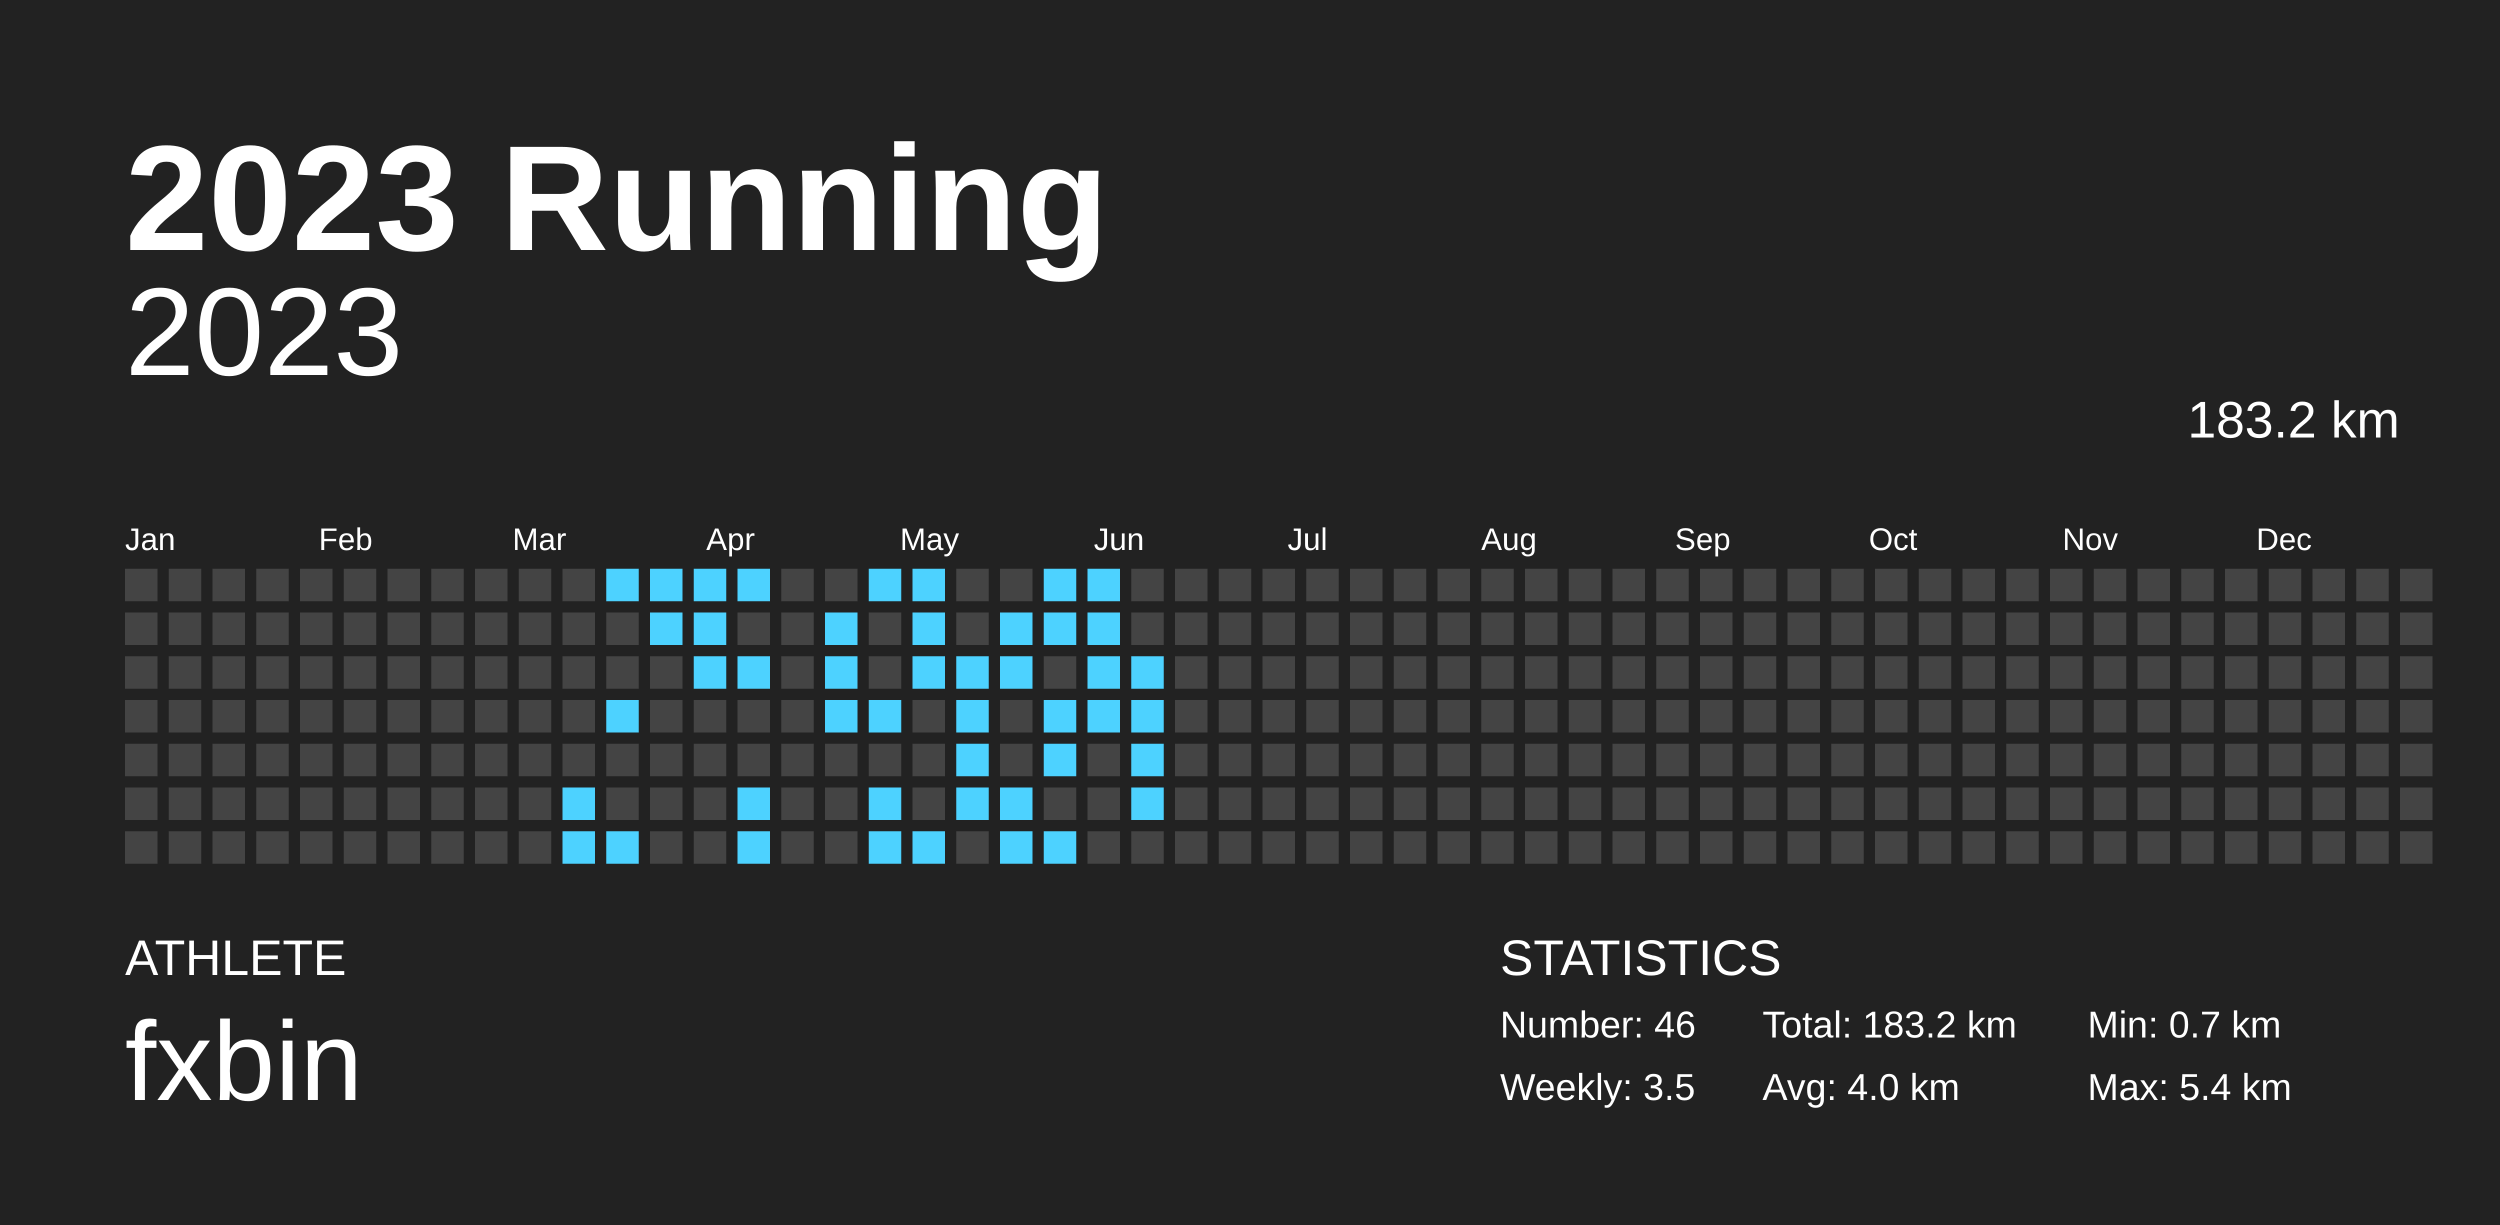
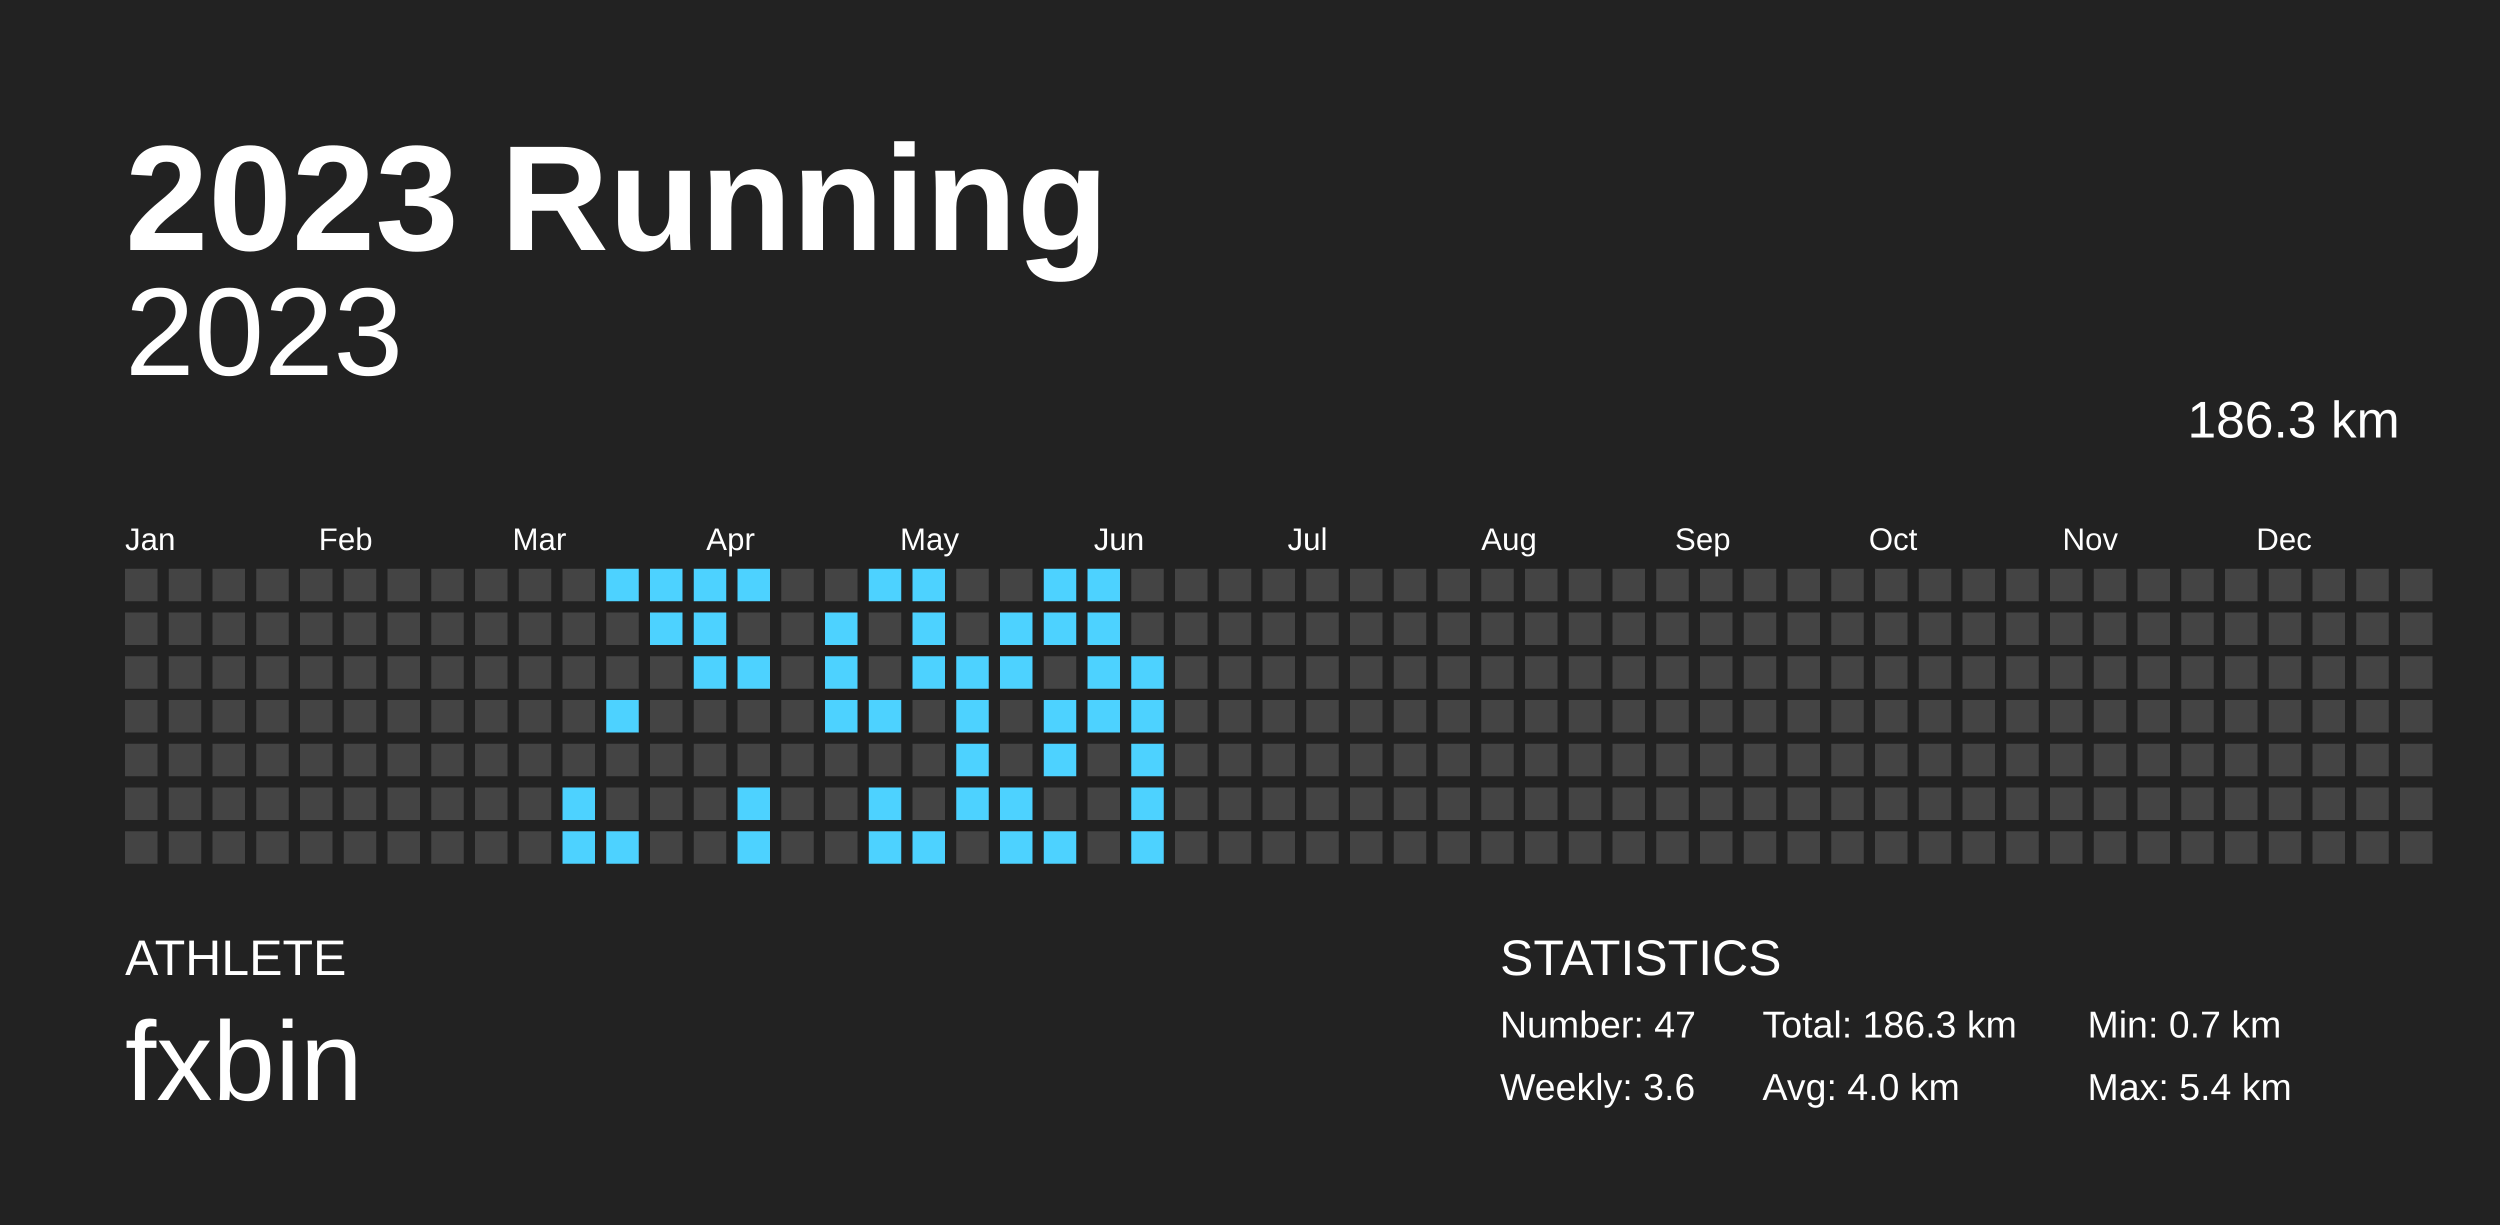
<svg xmlns="http://www.w3.org/2000/svg" baseProfile="full" height="98mm" version="1.1" viewBox="0,0,200,98" width="200mm">
  <defs />
  <rect fill="#222222" height="98" width="200" x="0" y="0" />
  <text fill="#FFFFFF" style="font-size:12px; font-family:Arial; font-weight:bold;" x="10" y="20">2023 Running</text>
  <text fill="#FFFFFF" style="font-size:4px; font-family:Arial" x="10" y="78">ATHLETE</text>
  <text fill="#FFFFFF" style="font-size:9px; font-family:Arial" x="10" y="88">fxbin</text>
  <text fill="#FFFFFF" style="font-size:4px; font-family:Arial" x="120" y="78">STATISTICS</text>
-   <text fill="#FFFFFF" style="font-size:3px; font-family:Arial" x="120" y="83">Number: 46</text>
-   <text fill="#FFFFFF" style="font-size:3px; font-family:Arial" x="120" y="88">Weekly: 3.5</text>
-   <text fill="#FFFFFF" style="font-size:3px; font-family:Arial" x="141" y="83">Total: 183.2 km</text>
+   <text fill="#FFFFFF" style="font-size:3px; font-family:Arial" x="120" y="83">Number: 47</text>
+   <text fill="#FFFFFF" style="font-size:3px; font-family:Arial" x="120" y="88">Weekly: 3.6</text>
+   <text fill="#FFFFFF" style="font-size:3px; font-family:Arial" x="141" y="83">Total: 186.3 km</text>
  <text fill="#FFFFFF" style="font-size:3px; font-family:Arial" x="141" y="88">Avg: 4.0 km</text>
  <text fill="#FFFFFF" style="font-size:3px; font-family:Arial" x="167" y="83">Min: 0.7 km</text>
  <text fill="#FFFFFF" style="font-size:3px; font-family:Arial" x="167" y="88">Max: 5.4 km</text>
  <text alignment-baseline="hanging" fill="#FFFFFF" style="font-size:10.0px; font-family:Arial;" x="10" y="30">2023</text>
-   <text alignment-baseline="hanging" fill="#FFFFFF" style="font-size:4.125px; font-family:Arial;" x="175" y="35">183.2 km</text>
+   <text alignment-baseline="hanging" fill="#FFFFFF" style="font-size:4.125px; font-family:Arial;" x="175" y="35">186.3 km</text>
  <text fill="#FFFFFF" style="font-size:2.5px; font-family:Arial" x="10.0" y="44">Jan</text>
  <text fill="#FFFFFF" style="font-size:2.5px; font-family:Arial" x="25.5" y="44">Feb</text>
  <text fill="#FFFFFF" style="font-size:2.5px; font-family:Arial" x="41.0" y="44">Mar</text>
  <text fill="#FFFFFF" style="font-size:2.5px; font-family:Arial" x="56.5" y="44">Apr</text>
  <text fill="#FFFFFF" style="font-size:2.5px; font-family:Arial" x="72.0" y="44">May</text>
  <text fill="#FFFFFF" style="font-size:2.5px; font-family:Arial" x="87.5" y="44">Jun</text>
  <text fill="#FFFFFF" style="font-size:2.5px; font-family:Arial" x="103.0" y="44">Jul</text>
  <text fill="#FFFFFF" style="font-size:2.5px; font-family:Arial" x="118.5" y="44">Aug</text>
  <text fill="#FFFFFF" style="font-size:2.5px; font-family:Arial" x="134.0" y="44">Sep</text>
  <text fill="#FFFFFF" style="font-size:2.5px; font-family:Arial" x="149.5" y="44">Oct</text>
  <text fill="#FFFFFF" style="font-size:2.5px; font-family:Arial" x="165.0" y="44">Nov</text>
  <text fill="#FFFFFF" style="font-size:2.5px; font-family:Arial" x="180.5" y="44">Dec</text>
  <rect fill="#444444" height="2.6" width="2.6" x="10.0" y="45.5" />
  <rect fill="#444444" height="2.6" width="2.6" x="10.0" y="49.0" />
  <rect fill="#444444" height="2.6" width="2.6" x="10.0" y="52.5" />
  <rect fill="#444444" height="2.6" width="2.6" x="10.0" y="56.0" />
  <rect fill="#444444" height="2.6" width="2.6" x="10.0" y="59.5" />
  <rect fill="#444444" height="2.6" width="2.6" x="10.0" y="63.0" />
  <rect fill="#444444" height="2.6" width="2.6" x="10.0" y="66.5" />
  <rect fill="#444444" height="2.6" width="2.6" x="13.5" y="45.5" />
  <rect fill="#444444" height="2.6" width="2.6" x="13.5" y="49.0" />
  <rect fill="#444444" height="2.6" width="2.6" x="13.5" y="52.5" />
  <rect fill="#444444" height="2.6" width="2.6" x="13.5" y="56.0" />
  <rect fill="#444444" height="2.6" width="2.6" x="13.5" y="59.5" />
  <rect fill="#444444" height="2.6" width="2.6" x="13.5" y="63.0" />
  <rect fill="#444444" height="2.6" width="2.6" x="13.5" y="66.5" />
  <rect fill="#444444" height="2.6" width="2.6" x="17.0" y="45.5" />
  <rect fill="#444444" height="2.6" width="2.6" x="17.0" y="49.0" />
  <rect fill="#444444" height="2.6" width="2.6" x="17.0" y="52.5" />
  <rect fill="#444444" height="2.6" width="2.6" x="17.0" y="56.0" />
  <rect fill="#444444" height="2.6" width="2.6" x="17.0" y="59.5" />
  <rect fill="#444444" height="2.6" width="2.6" x="17.0" y="63.0" />
  <rect fill="#444444" height="2.6" width="2.6" x="17.0" y="66.5" />
  <rect fill="#444444" height="2.6" width="2.6" x="20.5" y="45.5" />
  <rect fill="#444444" height="2.6" width="2.6" x="20.5" y="49.0" />
  <rect fill="#444444" height="2.6" width="2.6" x="20.5" y="52.5" />
  <rect fill="#444444" height="2.6" width="2.6" x="20.5" y="56.0" />
  <rect fill="#444444" height="2.6" width="2.6" x="20.5" y="59.5" />
  <rect fill="#444444" height="2.6" width="2.6" x="20.5" y="63.0" />
  <rect fill="#444444" height="2.6" width="2.6" x="20.5" y="66.5" />
  <rect fill="#444444" height="2.6" width="2.6" x="24.0" y="45.5" />
  <rect fill="#444444" height="2.6" width="2.6" x="24.0" y="49.0" />
  <rect fill="#444444" height="2.6" width="2.6" x="24.0" y="52.5" />
  <rect fill="#444444" height="2.6" width="2.6" x="24.0" y="56.0" />
  <rect fill="#444444" height="2.6" width="2.6" x="24.0" y="59.5" />
  <rect fill="#444444" height="2.6" width="2.6" x="24.0" y="63.0" />
  <rect fill="#444444" height="2.6" width="2.6" x="24.0" y="66.5" />
  <rect fill="#444444" height="2.6" width="2.6" x="27.5" y="45.5" />
  <rect fill="#444444" height="2.6" width="2.6" x="27.5" y="49.0" />
  <rect fill="#444444" height="2.6" width="2.6" x="27.5" y="52.5" />
  <rect fill="#444444" height="2.6" width="2.6" x="27.5" y="56.0" />
  <rect fill="#444444" height="2.6" width="2.6" x="27.5" y="59.5" />
  <rect fill="#444444" height="2.6" width="2.6" x="27.5" y="63.0" />
  <rect fill="#444444" height="2.6" width="2.6" x="27.5" y="66.5" />
  <rect fill="#444444" height="2.6" width="2.6" x="31.0" y="45.5" />
  <rect fill="#444444" height="2.6" width="2.6" x="31.0" y="49.0" />
  <rect fill="#444444" height="2.6" width="2.6" x="31.0" y="52.5" />
  <rect fill="#444444" height="2.6" width="2.6" x="31.0" y="56.0" />
  <rect fill="#444444" height="2.6" width="2.6" x="31.0" y="59.5" />
  <rect fill="#444444" height="2.6" width="2.6" x="31.0" y="63.0" />
  <rect fill="#444444" height="2.6" width="2.6" x="31.0" y="66.5" />
  <rect fill="#444444" height="2.6" width="2.6" x="34.5" y="45.5" />
  <rect fill="#444444" height="2.6" width="2.6" x="34.5" y="49.0" />
  <rect fill="#444444" height="2.6" width="2.6" x="34.5" y="52.5" />
  <rect fill="#444444" height="2.6" width="2.6" x="34.5" y="56.0" />
  <rect fill="#444444" height="2.6" width="2.6" x="34.5" y="59.5" />
  <rect fill="#444444" height="2.6" width="2.6" x="34.5" y="63.0" />
  <rect fill="#444444" height="2.6" width="2.6" x="34.5" y="66.5" />
  <rect fill="#444444" height="2.6" width="2.6" x="38.0" y="45.5" />
  <rect fill="#444444" height="2.6" width="2.6" x="38.0" y="49.0" />
  <rect fill="#444444" height="2.6" width="2.6" x="38.0" y="52.5" />
  <rect fill="#444444" height="2.6" width="2.6" x="38.0" y="56.0" />
  <rect fill="#444444" height="2.6" width="2.6" x="38.0" y="59.5" />
  <rect fill="#444444" height="2.6" width="2.6" x="38.0" y="63.0" />
  <rect fill="#444444" height="2.6" width="2.6" x="38.0" y="66.5" />
  <rect fill="#444444" height="2.6" width="2.6" x="41.5" y="45.5" />
  <rect fill="#444444" height="2.6" width="2.6" x="41.5" y="49.0" />
  <rect fill="#444444" height="2.6" width="2.6" x="41.5" y="52.5" />
  <rect fill="#444444" height="2.6" width="2.6" x="41.5" y="56.0" />
  <rect fill="#444444" height="2.6" width="2.6" x="41.5" y="59.5" />
  <rect fill="#444444" height="2.6" width="2.6" x="41.5" y="63.0" />
  <rect fill="#444444" height="2.6" width="2.6" x="41.5" y="66.5" />
  <rect fill="#444444" height="2.6" width="2.6" x="45.0" y="45.5" />
  <rect fill="#444444" height="2.6" width="2.6" x="45.0" y="49.0" />
  <rect fill="#444444" height="2.6" width="2.6" x="45.0" y="52.5" />
  <rect fill="#444444" height="2.6" width="2.6" x="45.0" y="56.0" />
  <rect fill="#444444" height="2.6" width="2.6" x="45.0" y="59.5" />
  <rect fill="#4dd2ff" height="2.6" width="2.6" x="45.0" y="63.0" />
  <rect fill="#4dd2ff" height="2.6" width="2.6" x="45.0" y="66.5" />
  <rect fill="#4dd2ff" height="2.6" width="2.6" x="48.5" y="45.5" />
  <rect fill="#444444" height="2.6" width="2.6" x="48.5" y="49.0" />
  <rect fill="#444444" height="2.6" width="2.6" x="48.5" y="52.5" />
  <rect fill="#4dd2ff" height="2.6" width="2.6" x="48.5" y="56.0" />
  <rect fill="#444444" height="2.6" width="2.6" x="48.5" y="59.5" />
  <rect fill="#444444" height="2.6" width="2.6" x="48.5" y="63.0" />
  <rect fill="#4dd2ff" height="2.6" width="2.6" x="48.5" y="66.5" />
  <rect fill="#4dd2ff" height="2.6" width="2.6" x="52.0" y="45.5" />
  <rect fill="#4dd2ff" height="2.6" width="2.6" x="52.0" y="49.0" />
  <rect fill="#444444" height="2.6" width="2.6" x="52.0" y="52.5" />
  <rect fill="#444444" height="2.6" width="2.6" x="52.0" y="56.0" />
  <rect fill="#444444" height="2.6" width="2.6" x="52.0" y="59.5" />
  <rect fill="#444444" height="2.6" width="2.6" x="52.0" y="63.0" />
  <rect fill="#444444" height="2.6" width="2.6" x="52.0" y="66.5" />
  <rect fill="#4dd2ff" height="2.6" width="2.6" x="55.5" y="45.5" />
  <rect fill="#4dd2ff" height="2.6" width="2.6" x="55.5" y="49.0" />
  <rect fill="#4dd2ff" height="2.6" width="2.6" x="55.5" y="52.5" />
  <rect fill="#444444" height="2.6" width="2.6" x="55.5" y="56.0" />
  <rect fill="#444444" height="2.6" width="2.6" x="55.5" y="59.5" />
  <rect fill="#444444" height="2.6" width="2.6" x="55.5" y="63.0" />
  <rect fill="#444444" height="2.6" width="2.6" x="55.5" y="66.5" />
  <rect fill="#4dd2ff" height="2.6" width="2.6" x="59.0" y="45.5" />
  <rect fill="#444444" height="2.6" width="2.6" x="59.0" y="49.0" />
  <rect fill="#4dd2ff" height="2.6" width="2.6" x="59.0" y="52.5" />
  <rect fill="#444444" height="2.6" width="2.6" x="59.0" y="56.0" />
  <rect fill="#444444" height="2.6" width="2.6" x="59.0" y="59.5" />
  <rect fill="#4dd2ff" height="2.6" width="2.6" x="59.0" y="63.0" />
  <rect fill="#4dd2ff" height="2.6" width="2.6" x="59.0" y="66.5" />
  <rect fill="#444444" height="2.6" width="2.6" x="62.5" y="45.5" />
  <rect fill="#444444" height="2.6" width="2.6" x="62.5" y="49.0" />
  <rect fill="#444444" height="2.6" width="2.6" x="62.5" y="52.5" />
  <rect fill="#444444" height="2.6" width="2.6" x="62.5" y="56.0" />
  <rect fill="#444444" height="2.6" width="2.6" x="62.5" y="59.5" />
  <rect fill="#444444" height="2.6" width="2.6" x="62.5" y="63.0" />
  <rect fill="#444444" height="2.6" width="2.6" x="62.5" y="66.5" />
  <rect fill="#444444" height="2.6" width="2.6" x="66.0" y="45.5" />
  <rect fill="#4dd2ff" height="2.6" width="2.6" x="66.0" y="49.0" />
  <rect fill="#4dd2ff" height="2.6" width="2.6" x="66.0" y="52.5" />
  <rect fill="#4dd2ff" height="2.6" width="2.6" x="66.0" y="56.0" />
  <rect fill="#444444" height="2.6" width="2.6" x="66.0" y="59.5" />
  <rect fill="#444444" height="2.6" width="2.6" x="66.0" y="63.0" />
  <rect fill="#444444" height="2.6" width="2.6" x="66.0" y="66.5" />
  <rect fill="#4dd2ff" height="2.6" width="2.6" x="69.5" y="45.5" />
  <rect fill="#444444" height="2.6" width="2.6" x="69.5" y="49.0" />
  <rect fill="#444444" height="2.6" width="2.6" x="69.5" y="52.5" />
  <rect fill="#4dd2ff" height="2.6" width="2.6" x="69.5" y="56.0" />
  <rect fill="#444444" height="2.6" width="2.6" x="69.5" y="59.5" />
  <rect fill="#4dd2ff" height="2.6" width="2.6" x="69.5" y="63.0" />
  <rect fill="#4dd2ff" height="2.6" width="2.6" x="69.5" y="66.5" />
  <rect fill="#4dd2ff" height="2.6" width="2.6" x="73.0" y="45.5" />
  <rect fill="#4dd2ff" height="2.6" width="2.6" x="73.0" y="49.0" />
  <rect fill="#4dd2ff" height="2.6" width="2.6" x="73.0" y="52.5" />
  <rect fill="#444444" height="2.6" width="2.6" x="73.0" y="56.0" />
  <rect fill="#444444" height="2.6" width="2.6" x="73.0" y="59.5" />
  <rect fill="#444444" height="2.6" width="2.6" x="73.0" y="63.0" />
  <rect fill="#4dd2ff" height="2.6" width="2.6" x="73.0" y="66.5" />
  <rect fill="#444444" height="2.6" width="2.6" x="76.5" y="45.5" />
  <rect fill="#444444" height="2.6" width="2.6" x="76.5" y="49.0" />
  <rect fill="#4dd2ff" height="2.6" width="2.6" x="76.5" y="52.5" />
  <rect fill="#4dd2ff" height="2.6" width="2.6" x="76.5" y="56.0" />
  <rect fill="#4dd2ff" height="2.6" width="2.6" x="76.5" y="59.5" />
  <rect fill="#4dd2ff" height="2.6" width="2.6" x="76.5" y="63.0" />
  <rect fill="#444444" height="2.6" width="2.6" x="76.5" y="66.5" />
  <rect fill="#444444" height="2.6" width="2.6" x="80.0" y="45.5" />
  <rect fill="#4dd2ff" height="2.6" width="2.6" x="80.0" y="49.0" />
  <rect fill="#4dd2ff" height="2.6" width="2.6" x="80.0" y="52.5" />
  <rect fill="#444444" height="2.6" width="2.6" x="80.0" y="56.0" />
  <rect fill="#444444" height="2.6" width="2.6" x="80.0" y="59.5" />
  <rect fill="#4dd2ff" height="2.6" width="2.6" x="80.0" y="63.0" />
  <rect fill="#4dd2ff" height="2.6" width="2.6" x="80.0" y="66.5" />
  <rect fill="#4dd2ff" height="2.6" width="2.6" x="83.5" y="45.5" />
  <rect fill="#4dd2ff" height="2.6" width="2.6" x="83.5" y="49.0" />
  <rect fill="#444444" height="2.6" width="2.6" x="83.5" y="52.5" />
  <rect fill="#4dd2ff" height="2.6" width="2.6" x="83.5" y="56.0" />
  <rect fill="#4dd2ff" height="2.6" width="2.6" x="83.5" y="59.5" />
  <rect fill="#444444" height="2.6" width="2.6" x="83.5" y="63.0" />
  <rect fill="#4dd2ff" height="2.6" width="2.6" x="83.5" y="66.5" />
  <rect fill="#4dd2ff" height="2.6" width="2.6" x="87.0" y="45.5" />
  <rect fill="#4dd2ff" height="2.6" width="2.6" x="87.0" y="49.0" />
  <rect fill="#4dd2ff" height="2.6" width="2.6" x="87.0" y="52.5" />
  <rect fill="#4dd2ff" height="2.6" width="2.6" x="87.0" y="56.0" />
  <rect fill="#444444" height="2.6" width="2.6" x="87.0" y="59.5" />
  <rect fill="#444444" height="2.6" width="2.6" x="87.0" y="63.0" />
  <rect fill="#444444" height="2.6" width="2.6" x="87.0" y="66.5" />
  <rect fill="#444444" height="2.6" width="2.6" x="90.5" y="45.5" />
  <rect fill="#444444" height="2.6" width="2.6" x="90.5" y="49.0" />
  <rect fill="#4dd2ff" height="2.6" width="2.6" x="90.5" y="52.5" />
  <rect fill="#4dd2ff" height="2.6" width="2.6" x="90.5" y="56.0" />
  <rect fill="#4dd2ff" height="2.6" width="2.6" x="90.5" y="59.5" />
  <rect fill="#4dd2ff" height="2.6" width="2.6" x="90.5" y="63.0" />
-   <rect fill="#444444" height="2.6" width="2.6" x="90.5" y="66.5" />
+   <rect fill="#4dd2ff" height="2.6" width="2.6" x="90.5" y="66.5" />
  <rect fill="#444444" height="2.6" width="2.6" x="94.0" y="45.5" />
  <rect fill="#444444" height="2.6" width="2.6" x="94.0" y="49.0" />
  <rect fill="#444444" height="2.6" width="2.6" x="94.0" y="52.5" />
  <rect fill="#444444" height="2.6" width="2.6" x="94.0" y="56.0" />
  <rect fill="#444444" height="2.6" width="2.6" x="94.0" y="59.5" />
  <rect fill="#444444" height="2.6" width="2.6" x="94.0" y="63.0" />
  <rect fill="#444444" height="2.6" width="2.6" x="94.0" y="66.5" />
  <rect fill="#444444" height="2.6" width="2.6" x="97.5" y="45.5" />
  <rect fill="#444444" height="2.6" width="2.6" x="97.5" y="49.0" />
  <rect fill="#444444" height="2.6" width="2.6" x="97.5" y="52.5" />
  <rect fill="#444444" height="2.6" width="2.6" x="97.5" y="56.0" />
  <rect fill="#444444" height="2.6" width="2.6" x="97.5" y="59.5" />
  <rect fill="#444444" height="2.6" width="2.6" x="97.5" y="63.0" />
  <rect fill="#444444" height="2.6" width="2.6" x="97.5" y="66.5" />
  <rect fill="#444444" height="2.6" width="2.6" x="101.0" y="45.5" />
  <rect fill="#444444" height="2.6" width="2.6" x="101.0" y="49.0" />
  <rect fill="#444444" height="2.6" width="2.6" x="101.0" y="52.5" />
  <rect fill="#444444" height="2.6" width="2.6" x="101.0" y="56.0" />
  <rect fill="#444444" height="2.6" width="2.6" x="101.0" y="59.5" />
  <rect fill="#444444" height="2.6" width="2.6" x="101.0" y="63.0" />
  <rect fill="#444444" height="2.6" width="2.6" x="101.0" y="66.5" />
  <rect fill="#444444" height="2.6" width="2.6" x="104.5" y="45.5" />
  <rect fill="#444444" height="2.6" width="2.6" x="104.5" y="49.0" />
  <rect fill="#444444" height="2.6" width="2.6" x="104.5" y="52.5" />
  <rect fill="#444444" height="2.6" width="2.6" x="104.5" y="56.0" />
  <rect fill="#444444" height="2.6" width="2.6" x="104.5" y="59.5" />
  <rect fill="#444444" height="2.6" width="2.6" x="104.5" y="63.0" />
  <rect fill="#444444" height="2.6" width="2.6" x="104.5" y="66.5" />
  <rect fill="#444444" height="2.6" width="2.6" x="108.0" y="45.5" />
  <rect fill="#444444" height="2.6" width="2.6" x="108.0" y="49.0" />
  <rect fill="#444444" height="2.6" width="2.6" x="108.0" y="52.5" />
  <rect fill="#444444" height="2.6" width="2.6" x="108.0" y="56.0" />
  <rect fill="#444444" height="2.6" width="2.6" x="108.0" y="59.5" />
  <rect fill="#444444" height="2.6" width="2.6" x="108.0" y="63.0" />
  <rect fill="#444444" height="2.6" width="2.6" x="108.0" y="66.5" />
  <rect fill="#444444" height="2.6" width="2.6" x="111.5" y="45.5" />
  <rect fill="#444444" height="2.6" width="2.6" x="111.5" y="49.0" />
  <rect fill="#444444" height="2.6" width="2.6" x="111.5" y="52.5" />
  <rect fill="#444444" height="2.6" width="2.6" x="111.5" y="56.0" />
  <rect fill="#444444" height="2.6" width="2.6" x="111.5" y="59.5" />
  <rect fill="#444444" height="2.6" width="2.6" x="111.5" y="63.0" />
  <rect fill="#444444" height="2.6" width="2.6" x="111.5" y="66.5" />
  <rect fill="#444444" height="2.6" width="2.6" x="115.0" y="45.5" />
  <rect fill="#444444" height="2.6" width="2.6" x="115.0" y="49.0" />
  <rect fill="#444444" height="2.6" width="2.6" x="115.0" y="52.5" />
  <rect fill="#444444" height="2.6" width="2.6" x="115.0" y="56.0" />
  <rect fill="#444444" height="2.6" width="2.6" x="115.0" y="59.5" />
  <rect fill="#444444" height="2.6" width="2.6" x="115.0" y="63.0" />
  <rect fill="#444444" height="2.6" width="2.6" x="115.0" y="66.5" />
  <rect fill="#444444" height="2.6" width="2.6" x="118.5" y="45.5" />
  <rect fill="#444444" height="2.6" width="2.6" x="118.5" y="49.0" />
  <rect fill="#444444" height="2.6" width="2.6" x="118.5" y="52.5" />
  <rect fill="#444444" height="2.6" width="2.6" x="118.5" y="56.0" />
  <rect fill="#444444" height="2.6" width="2.6" x="118.5" y="59.5" />
  <rect fill="#444444" height="2.6" width="2.6" x="118.5" y="63.0" />
  <rect fill="#444444" height="2.6" width="2.6" x="118.5" y="66.5" />
  <rect fill="#444444" height="2.6" width="2.6" x="122.0" y="45.5" />
  <rect fill="#444444" height="2.6" width="2.6" x="122.0" y="49.0" />
  <rect fill="#444444" height="2.6" width="2.6" x="122.0" y="52.5" />
  <rect fill="#444444" height="2.6" width="2.6" x="122.0" y="56.0" />
  <rect fill="#444444" height="2.6" width="2.6" x="122.0" y="59.5" />
  <rect fill="#444444" height="2.6" width="2.6" x="122.0" y="63.0" />
  <rect fill="#444444" height="2.6" width="2.6" x="122.0" y="66.5" />
  <rect fill="#444444" height="2.6" width="2.6" x="125.5" y="45.5" />
  <rect fill="#444444" height="2.6" width="2.6" x="125.5" y="49.0" />
  <rect fill="#444444" height="2.6" width="2.6" x="125.5" y="52.5" />
  <rect fill="#444444" height="2.6" width="2.6" x="125.5" y="56.0" />
  <rect fill="#444444" height="2.6" width="2.6" x="125.5" y="59.5" />
  <rect fill="#444444" height="2.6" width="2.6" x="125.5" y="63.0" />
  <rect fill="#444444" height="2.6" width="2.6" x="125.5" y="66.5" />
  <rect fill="#444444" height="2.6" width="2.6" x="129.0" y="45.5" />
  <rect fill="#444444" height="2.6" width="2.6" x="129.0" y="49.0" />
  <rect fill="#444444" height="2.6" width="2.6" x="129.0" y="52.5" />
  <rect fill="#444444" height="2.6" width="2.6" x="129.0" y="56.0" />
  <rect fill="#444444" height="2.6" width="2.6" x="129.0" y="59.5" />
  <rect fill="#444444" height="2.6" width="2.6" x="129.0" y="63.0" />
  <rect fill="#444444" height="2.6" width="2.6" x="129.0" y="66.5" />
  <rect fill="#444444" height="2.6" width="2.6" x="132.5" y="45.5" />
  <rect fill="#444444" height="2.6" width="2.6" x="132.5" y="49.0" />
  <rect fill="#444444" height="2.6" width="2.6" x="132.5" y="52.5" />
  <rect fill="#444444" height="2.6" width="2.6" x="132.5" y="56.0" />
  <rect fill="#444444" height="2.6" width="2.6" x="132.5" y="59.5" />
  <rect fill="#444444" height="2.6" width="2.6" x="132.5" y="63.0" />
  <rect fill="#444444" height="2.6" width="2.6" x="132.5" y="66.5" />
  <rect fill="#444444" height="2.6" width="2.6" x="136.0" y="45.5" />
  <rect fill="#444444" height="2.6" width="2.6" x="136.0" y="49.0" />
  <rect fill="#444444" height="2.6" width="2.6" x="136.0" y="52.5" />
  <rect fill="#444444" height="2.6" width="2.6" x="136.0" y="56.0" />
  <rect fill="#444444" height="2.6" width="2.6" x="136.0" y="59.5" />
  <rect fill="#444444" height="2.6" width="2.6" x="136.0" y="63.0" />
  <rect fill="#444444" height="2.6" width="2.6" x="136.0" y="66.5" />
  <rect fill="#444444" height="2.6" width="2.6" x="139.5" y="45.5" />
  <rect fill="#444444" height="2.6" width="2.6" x="139.5" y="49.0" />
  <rect fill="#444444" height="2.6" width="2.6" x="139.5" y="52.5" />
  <rect fill="#444444" height="2.6" width="2.6" x="139.5" y="56.0" />
  <rect fill="#444444" height="2.6" width="2.6" x="139.5" y="59.5" />
  <rect fill="#444444" height="2.6" width="2.6" x="139.5" y="63.0" />
  <rect fill="#444444" height="2.6" width="2.6" x="139.5" y="66.5" />
  <rect fill="#444444" height="2.6" width="2.6" x="143.0" y="45.5" />
  <rect fill="#444444" height="2.6" width="2.6" x="143.0" y="49.0" />
  <rect fill="#444444" height="2.6" width="2.6" x="143.0" y="52.5" />
  <rect fill="#444444" height="2.6" width="2.6" x="143.0" y="56.0" />
  <rect fill="#444444" height="2.6" width="2.6" x="143.0" y="59.5" />
  <rect fill="#444444" height="2.6" width="2.6" x="143.0" y="63.0" />
  <rect fill="#444444" height="2.6" width="2.6" x="143.0" y="66.5" />
  <rect fill="#444444" height="2.6" width="2.6" x="146.5" y="45.5" />
  <rect fill="#444444" height="2.6" width="2.6" x="146.5" y="49.0" />
  <rect fill="#444444" height="2.6" width="2.6" x="146.5" y="52.5" />
  <rect fill="#444444" height="2.6" width="2.6" x="146.5" y="56.0" />
  <rect fill="#444444" height="2.6" width="2.6" x="146.5" y="59.5" />
  <rect fill="#444444" height="2.6" width="2.6" x="146.5" y="63.0" />
  <rect fill="#444444" height="2.6" width="2.6" x="146.5" y="66.5" />
  <rect fill="#444444" height="2.6" width="2.6" x="150.0" y="45.5" />
  <rect fill="#444444" height="2.6" width="2.6" x="150.0" y="49.0" />
  <rect fill="#444444" height="2.6" width="2.6" x="150.0" y="52.5" />
  <rect fill="#444444" height="2.6" width="2.6" x="150.0" y="56.0" />
  <rect fill="#444444" height="2.6" width="2.6" x="150.0" y="59.5" />
  <rect fill="#444444" height="2.6" width="2.6" x="150.0" y="63.0" />
  <rect fill="#444444" height="2.6" width="2.6" x="150.0" y="66.5" />
  <rect fill="#444444" height="2.6" width="2.6" x="153.5" y="45.5" />
  <rect fill="#444444" height="2.6" width="2.6" x="153.5" y="49.0" />
  <rect fill="#444444" height="2.6" width="2.6" x="153.5" y="52.5" />
  <rect fill="#444444" height="2.6" width="2.6" x="153.5" y="56.0" />
  <rect fill="#444444" height="2.6" width="2.6" x="153.5" y="59.5" />
  <rect fill="#444444" height="2.6" width="2.6" x="153.5" y="63.0" />
  <rect fill="#444444" height="2.6" width="2.6" x="153.5" y="66.5" />
  <rect fill="#444444" height="2.6" width="2.6" x="157.0" y="45.5" />
  <rect fill="#444444" height="2.6" width="2.6" x="157.0" y="49.0" />
  <rect fill="#444444" height="2.6" width="2.6" x="157.0" y="52.5" />
  <rect fill="#444444" height="2.6" width="2.6" x="157.0" y="56.0" />
  <rect fill="#444444" height="2.6" width="2.6" x="157.0" y="59.5" />
  <rect fill="#444444" height="2.6" width="2.6" x="157.0" y="63.0" />
  <rect fill="#444444" height="2.6" width="2.6" x="157.0" y="66.5" />
  <rect fill="#444444" height="2.6" width="2.6" x="160.5" y="45.5" />
  <rect fill="#444444" height="2.6" width="2.6" x="160.5" y="49.0" />
  <rect fill="#444444" height="2.6" width="2.6" x="160.5" y="52.5" />
  <rect fill="#444444" height="2.6" width="2.6" x="160.5" y="56.0" />
  <rect fill="#444444" height="2.6" width="2.6" x="160.5" y="59.5" />
  <rect fill="#444444" height="2.6" width="2.6" x="160.5" y="63.0" />
  <rect fill="#444444" height="2.6" width="2.6" x="160.5" y="66.5" />
  <rect fill="#444444" height="2.6" width="2.6" x="164.0" y="45.5" />
  <rect fill="#444444" height="2.6" width="2.6" x="164.0" y="49.0" />
  <rect fill="#444444" height="2.6" width="2.6" x="164.0" y="52.5" />
  <rect fill="#444444" height="2.6" width="2.6" x="164.0" y="56.0" />
  <rect fill="#444444" height="2.6" width="2.6" x="164.0" y="59.5" />
  <rect fill="#444444" height="2.6" width="2.6" x="164.0" y="63.0" />
  <rect fill="#444444" height="2.6" width="2.6" x="164.0" y="66.5" />
  <rect fill="#444444" height="2.6" width="2.6" x="167.5" y="45.5" />
  <rect fill="#444444" height="2.6" width="2.6" x="167.5" y="49.0" />
  <rect fill="#444444" height="2.6" width="2.6" x="167.5" y="52.5" />
  <rect fill="#444444" height="2.6" width="2.6" x="167.5" y="56.0" />
  <rect fill="#444444" height="2.6" width="2.6" x="167.5" y="59.5" />
  <rect fill="#444444" height="2.6" width="2.6" x="167.5" y="63.0" />
  <rect fill="#444444" height="2.6" width="2.6" x="167.5" y="66.5" />
  <rect fill="#444444" height="2.6" width="2.6" x="171.0" y="45.5" />
  <rect fill="#444444" height="2.6" width="2.6" x="171.0" y="49.0" />
  <rect fill="#444444" height="2.6" width="2.6" x="171.0" y="52.5" />
  <rect fill="#444444" height="2.6" width="2.6" x="171.0" y="56.0" />
  <rect fill="#444444" height="2.6" width="2.6" x="171.0" y="59.5" />
  <rect fill="#444444" height="2.6" width="2.6" x="171.0" y="63.0" />
  <rect fill="#444444" height="2.6" width="2.6" x="171.0" y="66.5" />
  <rect fill="#444444" height="2.6" width="2.6" x="174.5" y="45.5" />
  <rect fill="#444444" height="2.6" width="2.6" x="174.5" y="49.0" />
  <rect fill="#444444" height="2.6" width="2.6" x="174.5" y="52.5" />
  <rect fill="#444444" height="2.6" width="2.6" x="174.5" y="56.0" />
  <rect fill="#444444" height="2.6" width="2.6" x="174.5" y="59.5" />
  <rect fill="#444444" height="2.6" width="2.6" x="174.5" y="63.0" />
  <rect fill="#444444" height="2.6" width="2.6" x="174.5" y="66.5" />
  <rect fill="#444444" height="2.6" width="2.6" x="178.0" y="45.5" />
  <rect fill="#444444" height="2.6" width="2.6" x="178.0" y="49.0" />
  <rect fill="#444444" height="2.6" width="2.6" x="178.0" y="52.5" />
  <rect fill="#444444" height="2.6" width="2.6" x="178.0" y="56.0" />
  <rect fill="#444444" height="2.6" width="2.6" x="178.0" y="59.5" />
  <rect fill="#444444" height="2.6" width="2.6" x="178.0" y="63.0" />
  <rect fill="#444444" height="2.6" width="2.6" x="178.0" y="66.5" />
  <rect fill="#444444" height="2.6" width="2.6" x="181.5" y="45.5" />
  <rect fill="#444444" height="2.6" width="2.6" x="181.5" y="49.0" />
  <rect fill="#444444" height="2.6" width="2.6" x="181.5" y="52.5" />
  <rect fill="#444444" height="2.6" width="2.6" x="181.5" y="56.0" />
  <rect fill="#444444" height="2.6" width="2.6" x="181.5" y="59.5" />
  <rect fill="#444444" height="2.6" width="2.6" x="181.5" y="63.0" />
  <rect fill="#444444" height="2.6" width="2.6" x="181.5" y="66.5" />
  <rect fill="#444444" height="2.6" width="2.6" x="185.0" y="45.5" />
  <rect fill="#444444" height="2.6" width="2.6" x="185.0" y="49.0" />
  <rect fill="#444444" height="2.6" width="2.6" x="185.0" y="52.5" />
  <rect fill="#444444" height="2.6" width="2.6" x="185.0" y="56.0" />
  <rect fill="#444444" height="2.6" width="2.6" x="185.0" y="59.5" />
  <rect fill="#444444" height="2.6" width="2.6" x="185.0" y="63.0" />
  <rect fill="#444444" height="2.6" width="2.6" x="185.0" y="66.5" />
  <rect fill="#444444" height="2.6" width="2.6" x="188.5" y="45.5" />
  <rect fill="#444444" height="2.6" width="2.6" x="188.5" y="49.0" />
  <rect fill="#444444" height="2.6" width="2.6" x="188.5" y="52.5" />
  <rect fill="#444444" height="2.6" width="2.6" x="188.5" y="56.0" />
  <rect fill="#444444" height="2.6" width="2.6" x="188.5" y="59.5" />
  <rect fill="#444444" height="2.6" width="2.6" x="188.5" y="63.0" />
  <rect fill="#444444" height="2.6" width="2.6" x="188.5" y="66.5" />
  <rect fill="#444444" height="2.6" width="2.6" x="192.0" y="45.5" />
  <rect fill="#444444" height="2.6" width="2.6" x="192.0" y="49.0" />
  <rect fill="#444444" height="2.6" width="2.6" x="192.0" y="52.5" />
  <rect fill="#444444" height="2.6" width="2.6" x="192.0" y="56.0" />
  <rect fill="#444444" height="2.6" width="2.6" x="192.0" y="59.5" />
  <rect fill="#444444" height="2.6" width="2.6" x="192.0" y="63.0" />
  <rect fill="#444444" height="2.6" width="2.6" x="192.0" y="66.5" />
</svg>
